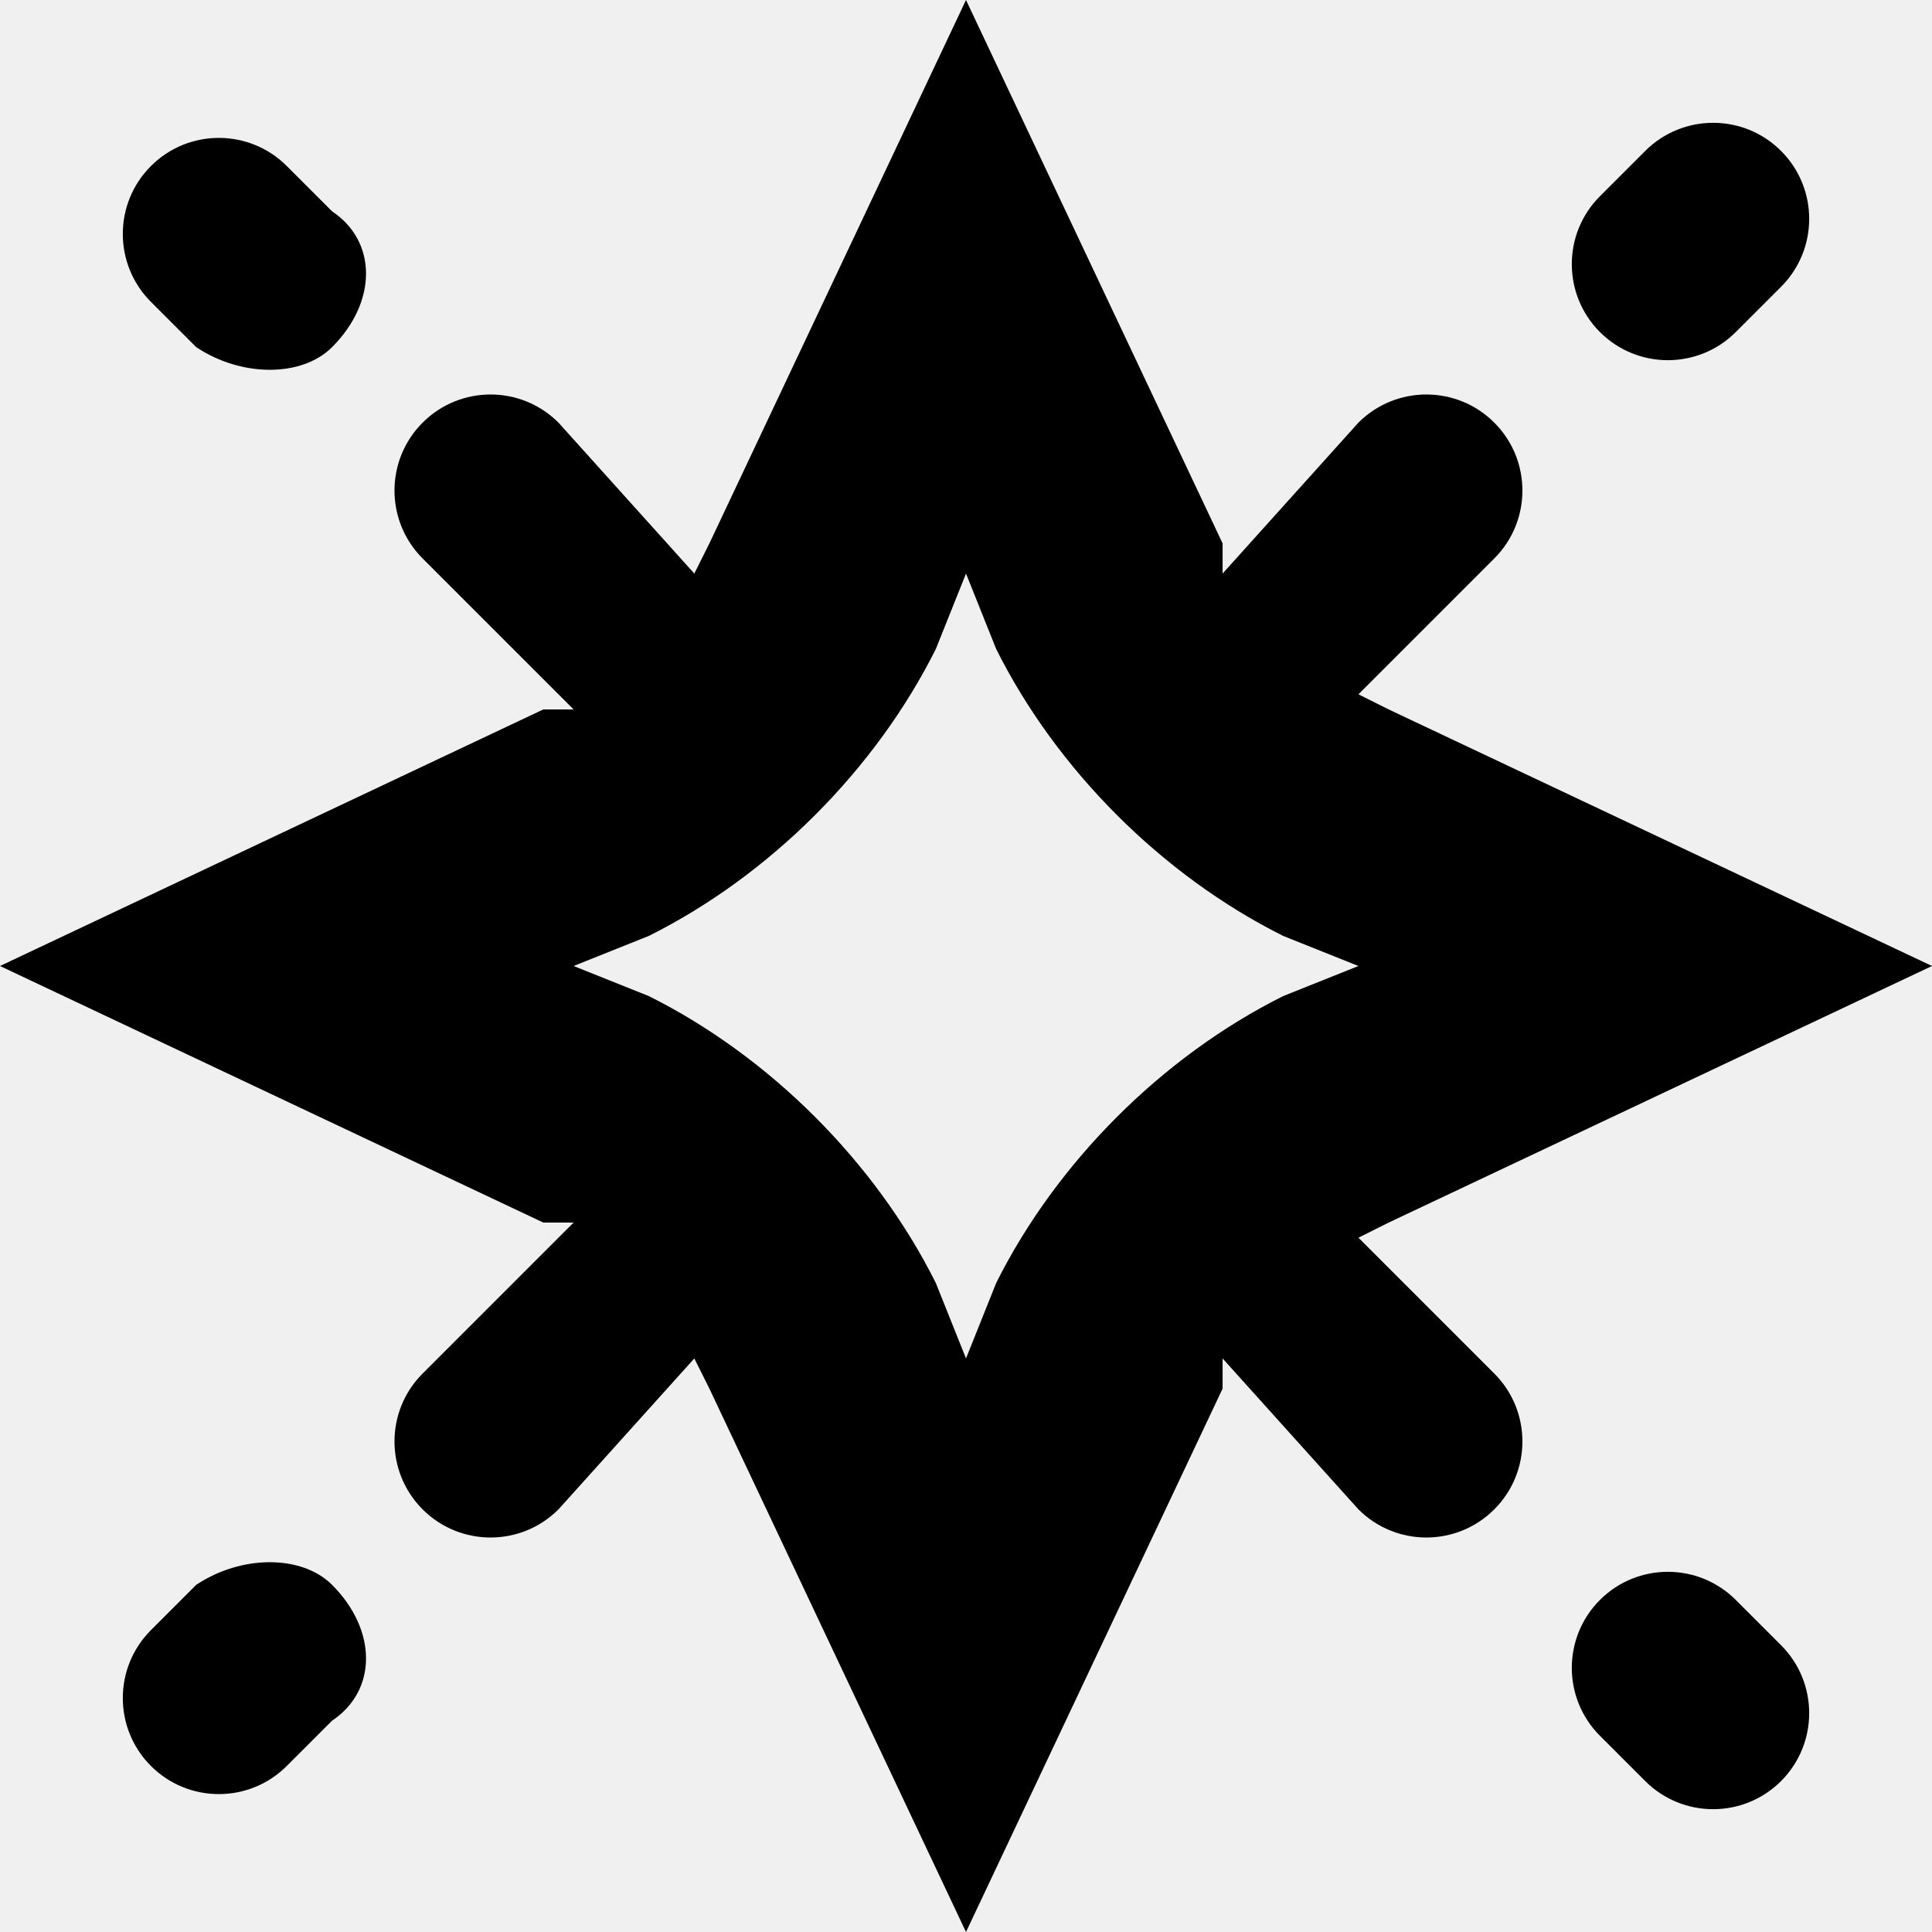
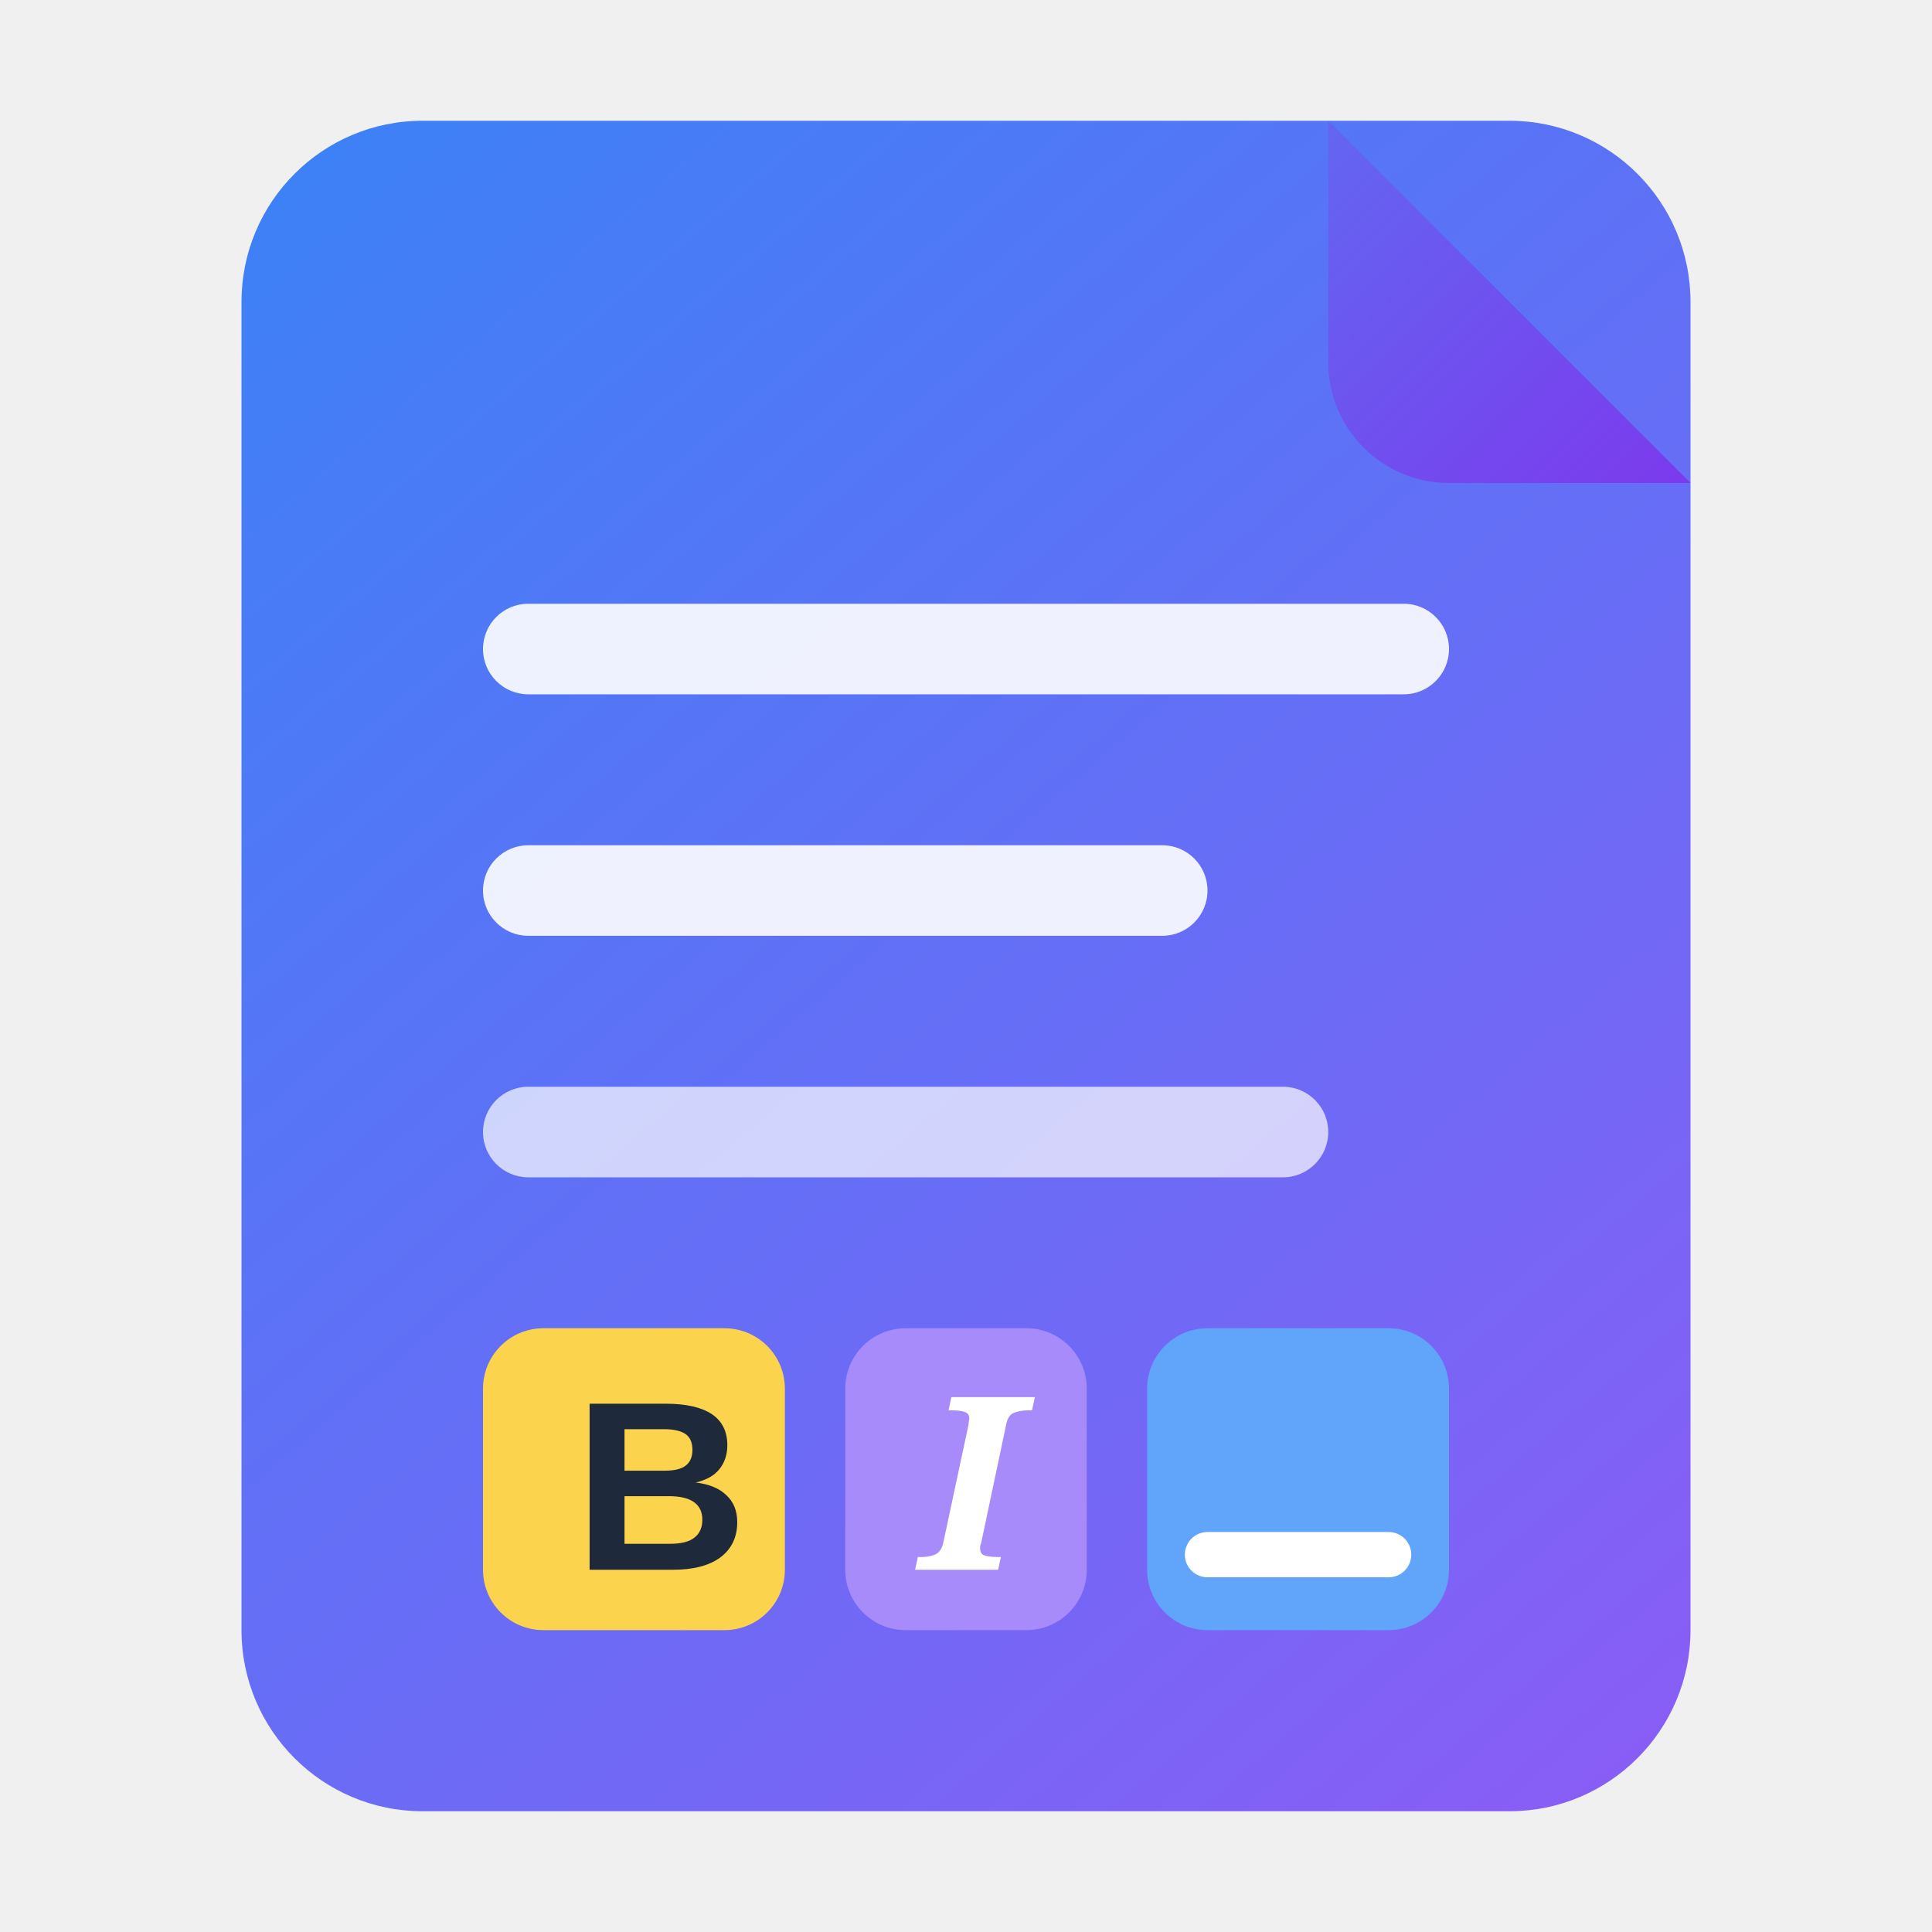
- <svg xmlns="http://www.w3.org/2000/svg" viewBox="0 0 128 128">
-   <path fill-rule="evenodd" d="M81 36 64 0 47 36l-1 2-9-10a6 6 0 0 0-9 9l10 10h-2L0 64l36 17h2L28 91a6 6 0 1 0 9 9l9-10 1 2 17 36 17-36v-2l9 10a6 6 0 1 0 9-9l-9-9 2-1 36-17-36-17-2-1 9-9a6 6 0 1 0-9-9l-9 10v-2Zm-17 2-2 5c-4 8-11 15-19 19l-5 2 5 2c8 4 15 11 19 19l2 5 2-5c4-8 11-15 19-19l5-2-5-2c-8-4-15-11-19-19l-2-5Z" clip-rule="evenodd" />
-   <path d="M118 19a6 6 0 0 0-9-9l-3 3a6 6 0 1 0 9 9l3-3Zm-96 4c-2 2-6 2-9 0l-3-3a6 6 0 1 1 9-9l3 3c3 2 3 6 0 9Zm0 82c-2-2-6-2-9 0l-3 3a6 6 0 1 0 9 9l3-3c3-2 3-6 0-9Zm96 4a6 6 0 0 1-9 9l-3-3a6 6 0 1 1 9-9l3 3Z" />
-   <style>path{fill:#000}@media (prefers-color-scheme:dark){path{fill:#fff}}</style>
+ <svg xmlns="http://www.w3.org/2000/svg" width="64" height="64" viewBox="0 0 64 64" fill="none" class="flex-shrink-0">
+   <rect x="8" y="4" width="48" height="56" rx="6" fill="url(#gradient1)" />
+   <path d="M56 16L44 4V12C44 14.209 45.791 16 48 16H56Z" fill="url(#gradient2)" />
+   <rect x="16" y="20" width="32" height="3" rx="1.5" fill="white" opacity="0.9" />
+   <rect x="16" y="28" width="24" height="3" rx="1.5" fill="white" opacity="0.9" />
+   <rect x="16" y="36" width="28" height="3" rx="1.5" fill="white" opacity="0.7" />
+   <rect x="16" y="44" width="10" height="10" rx="2" fill="#FCD34D" />
+   <text x="19" y="52" font-family="Arial, sans-serif" font-size="8" font-weight="bold" fill="#1E293B">B</text>
+   <rect x="28" y="44" width="8" height="10" rx="2" fill="#A78BFA" />
+   <text x="30.5" y="52" font-family="serif" font-size="8" font-style="italic" font-weight="bold" fill="white">I</text>
+   <rect x="38" y="44" width="10" height="10" rx="2" fill="#60A5FA" />
+   <line x1="40" y1="51.5" x2="46" y2="51.5" stroke="white" stroke-width="1.5" stroke-linecap="round" />
+   <defs>
+     <linearGradient id="gradient1" x1="8" y1="4" x2="56" y2="60" gradientUnits="userSpaceOnUse">
+       <stop stop-color="#3B82F6" />
+       <stop offset="1" stop-color="#8B5CF6" />
+     </linearGradient>
+     <linearGradient id="gradient2" x1="44" y1="4" x2="56" y2="16" gradientUnits="userSpaceOnUse">
+       <stop stop-color="#6366F1" />
+       <stop offset="1" stop-color="#7C3AED" />
+     </linearGradient>
+   </defs>
</svg>
